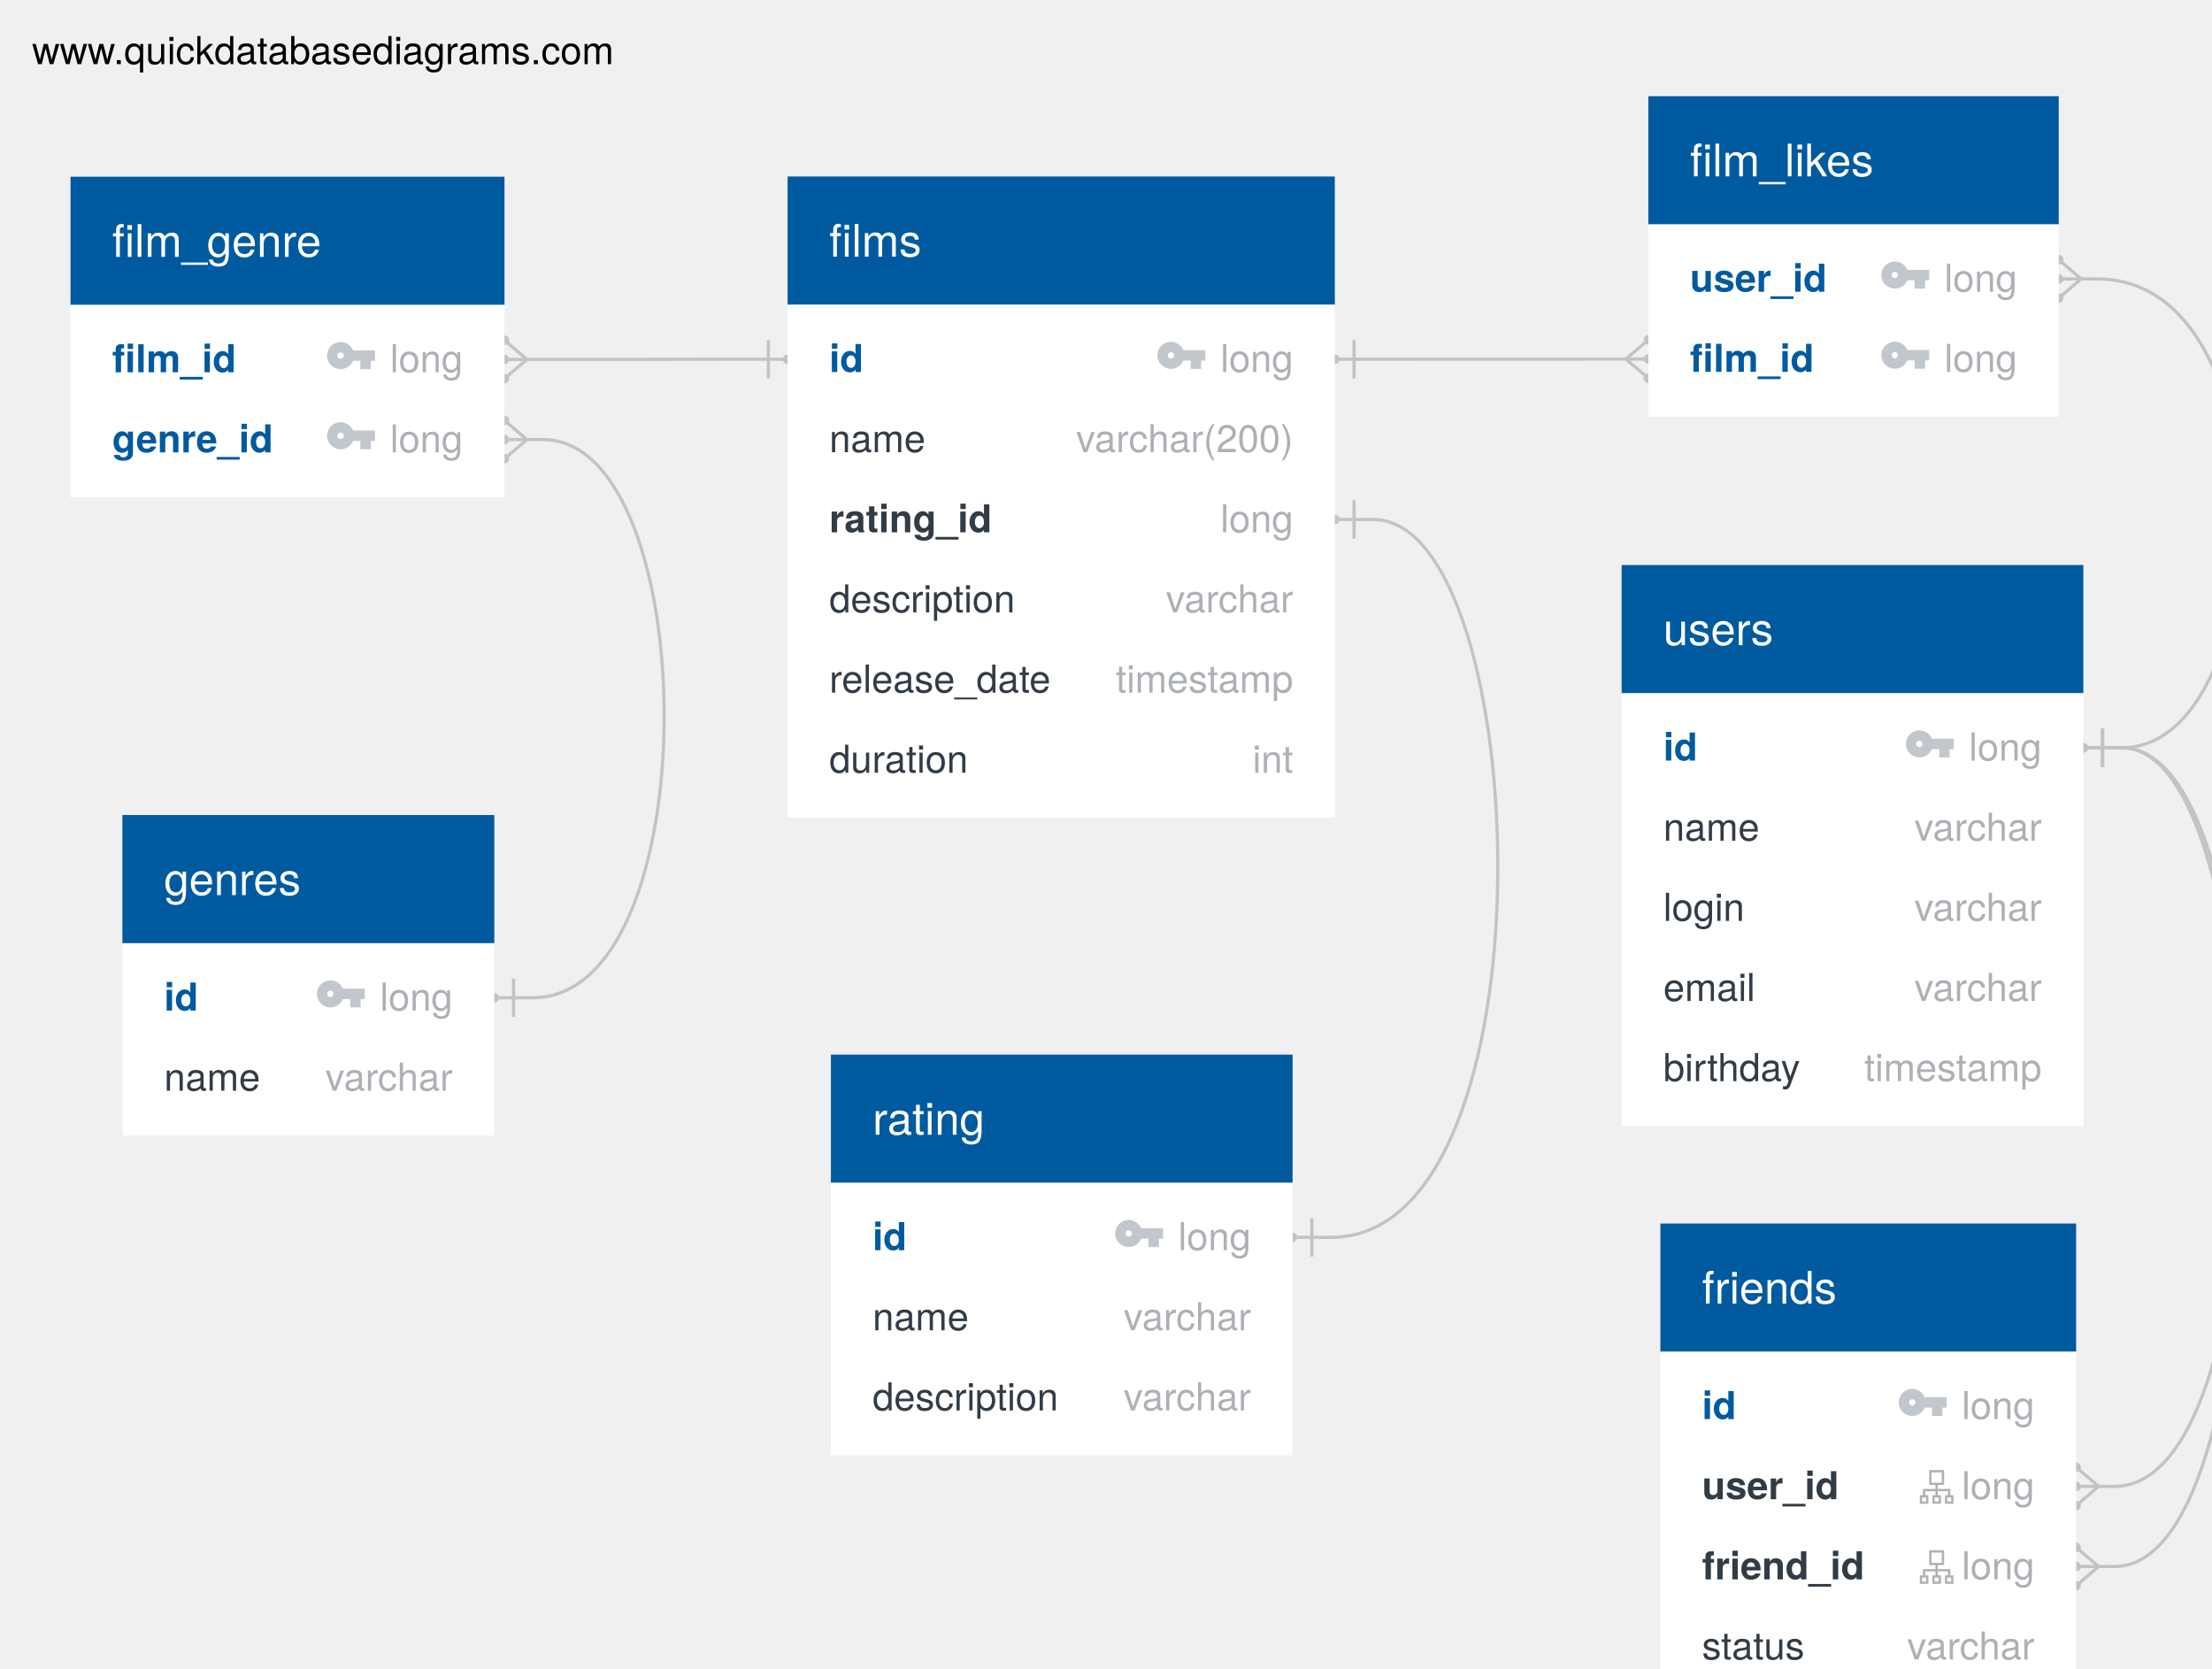
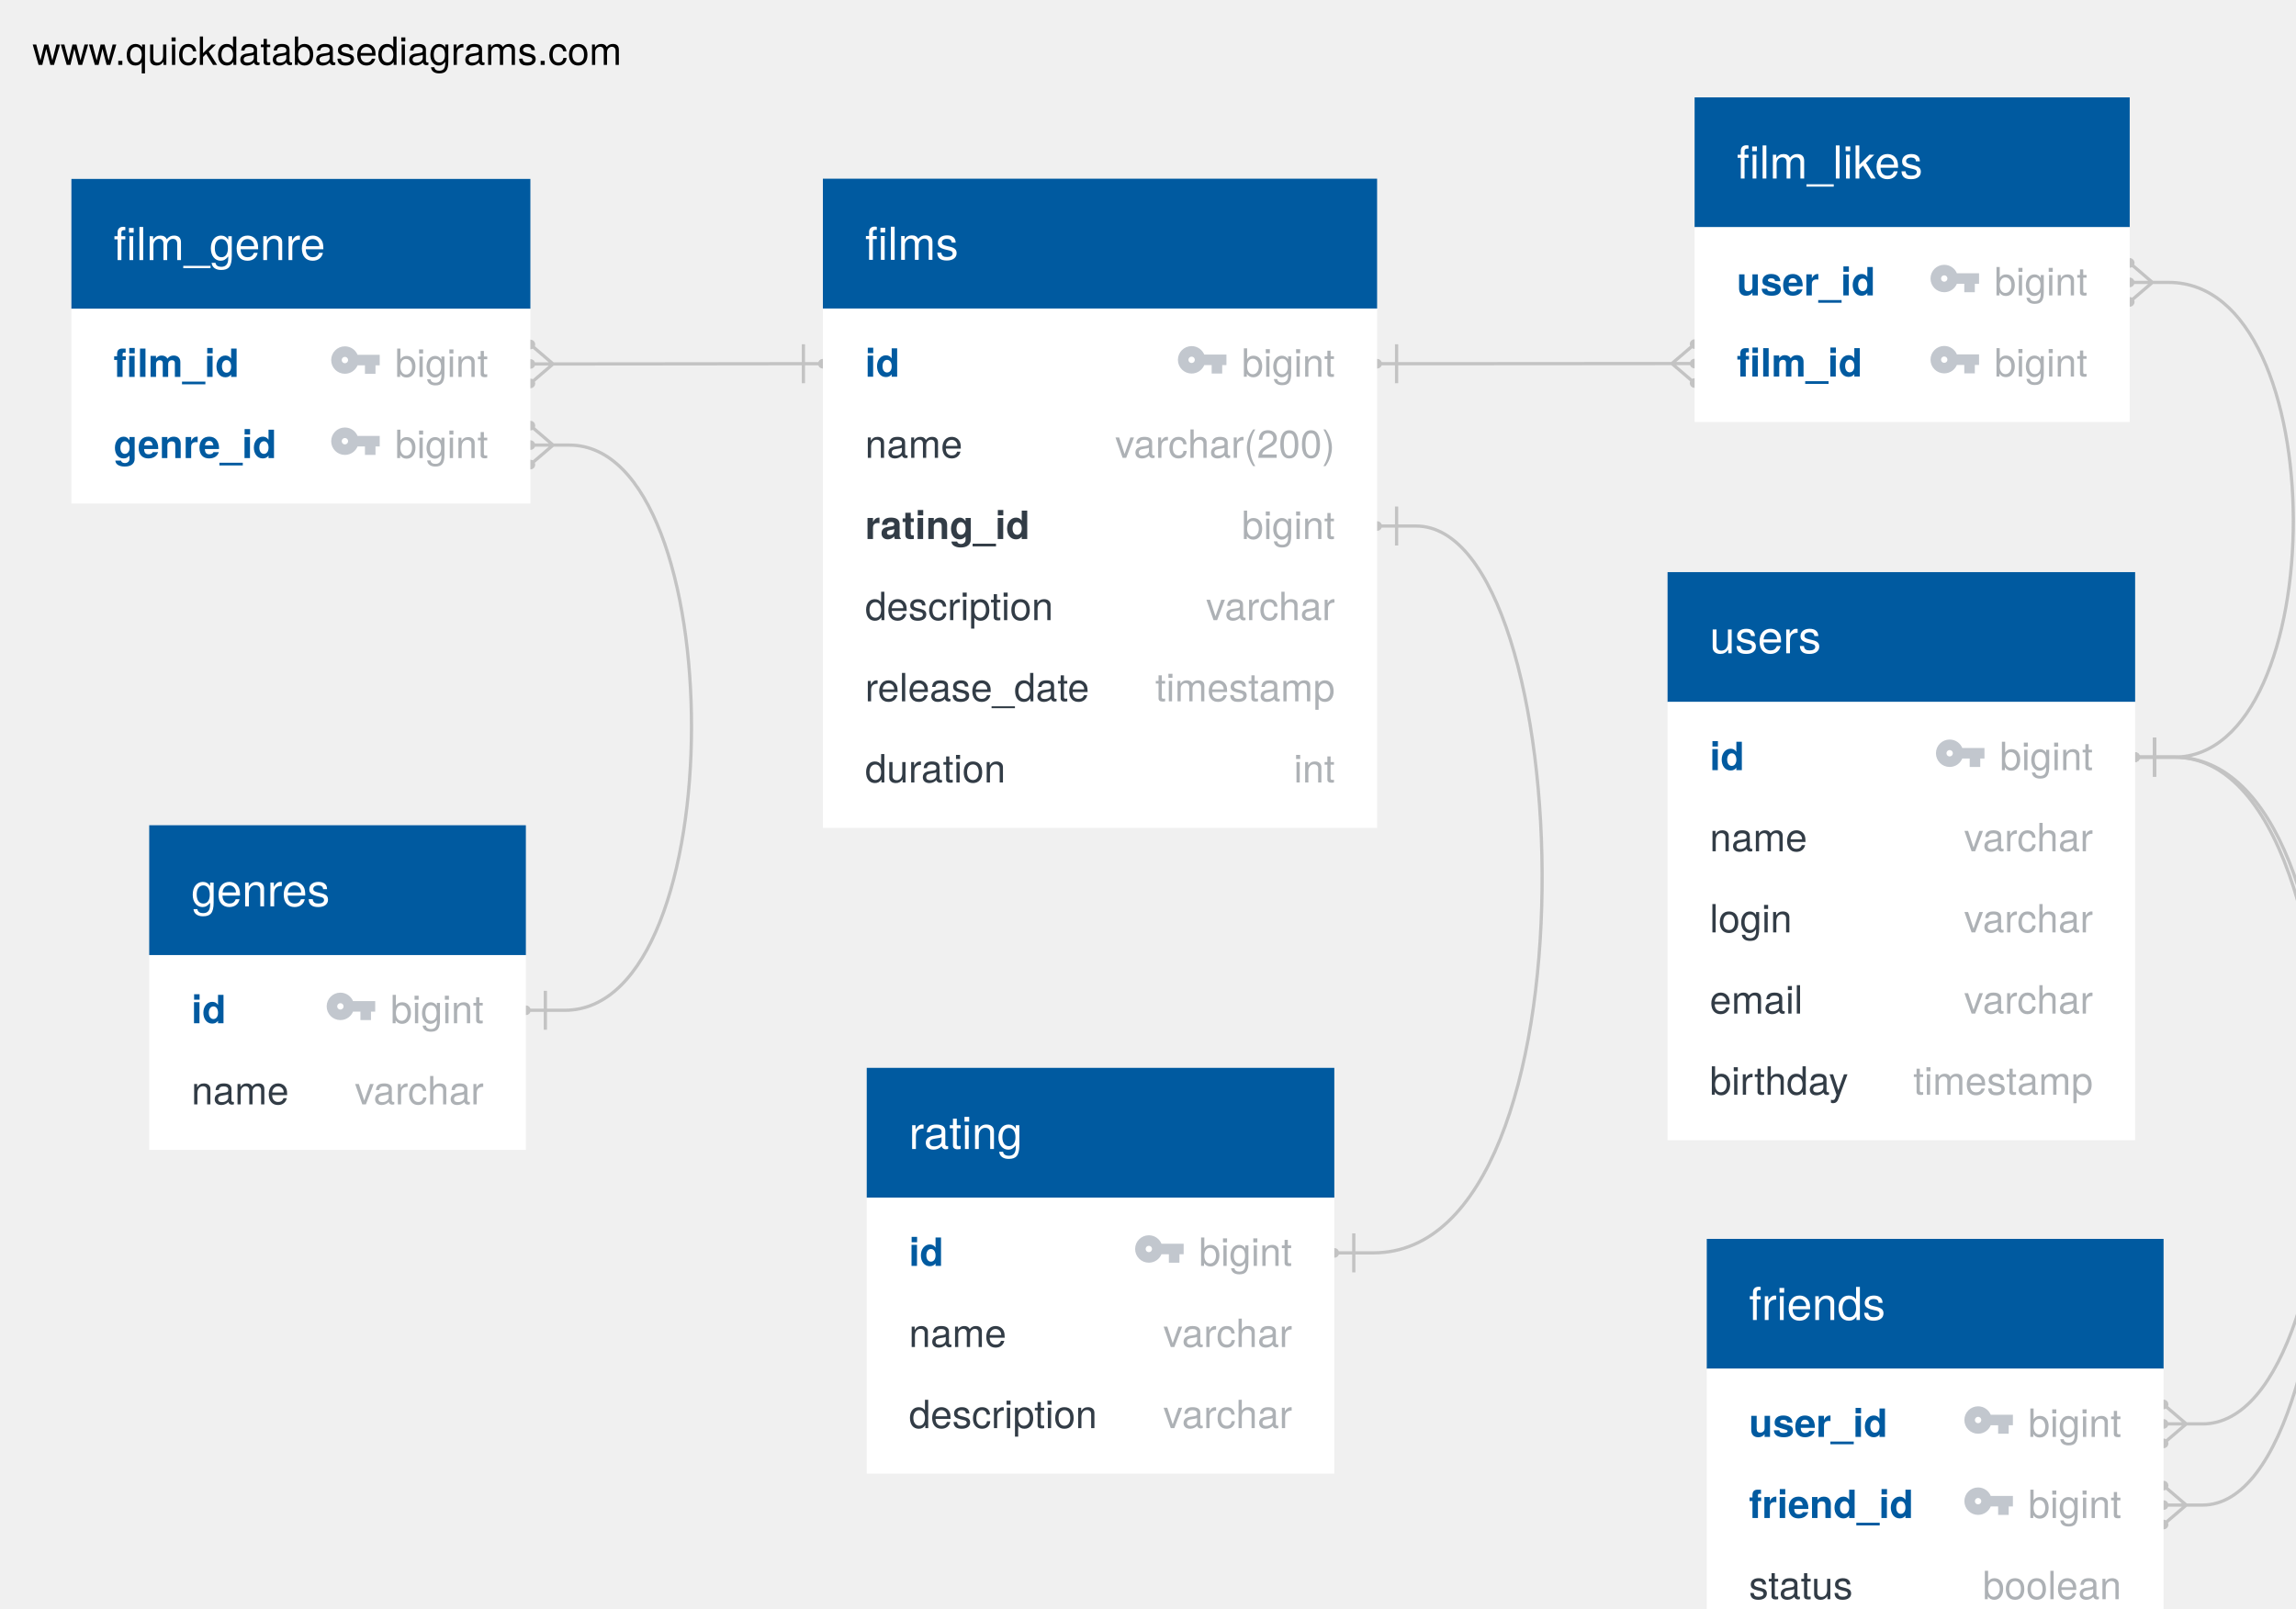
<svg xmlns="http://www.w3.org/2000/svg" class="diagram-root" style="background: #f5f6f6">
  <style>.diagram-root { font-family: "Helvetica Neue", sans-serif; font-size: 12px; } .t { overflow: visible; } .t-bg { y: 40; fill: #fff;   } .th { fill: #005aa0;   } .tht { fill: #fff; font-size: 14px;  } .tf { fill: #323c46; overflow: visible; } .tf.pk { fill: #005aa0; font-weight: bold; } .tf.fk { font-weight: bold; } .ty { fill: #adb1b5; font-weight: normal; text-anchor: end; } .r { fill: transparent; stroke: #c3c3c3; stroke-width: 1; } .l { stroke: 1; } .i { fill: #c2c7ce; stroke: #c2c7ce; } .i.ix { fill: #afb3b6; stroke: #000; } .fa { fill: transparent; overflow: visible; } .fa .bg.hover { fill: #f7f7f7; } .c { cy: 12; r: 4; stroke: #d2d2dc; fill: #d2d2dc; } .hr { fill: transparent; stroke: #323c46; stroke-opacity: 0.035; stroke-width: 13; } .dc { stroke: #fa5a3c; fill: #fa5a3c; } .x { stroke: white; stroke-width: 1; } .hl .th { fill: #1b9bff; } .hl .tht {  } .fhl .bg { fill: #e7f4ff; } .fhls .bg {  } .r.hl { stroke: #1b9bff; } .dim { opacity: 0.25; }</style>
-   <g class="drawing-wrapper" transform="translate(-18.24, -146.67) scale(1,1)">
+   <g class="drawing-wrapper" transform="translate(-10.46222, -146.67) scale(1,1)">
    <g class="rs">
      <path d="M 434.69 308.72 m -1, 0 a 1,1 0 1,0 2,0 a 1,1 0 1,0 -2,0 M 434.69 308.72 m -0.5, 0 a 0.5,0.5 0 1,0 1,0 a 0.5,0.5 0 1,0 -1,0  M434.69 308.72 L434.69 308.72 446.69 308.72 M440.69 314.72 L440.69 314.72 440.69 302.72 M446.69 308.72 C 496.69 308.72, 504.598 532.64, 433.51 532.64 M 421.51 532.64 m -1, 0 a 1,1 0 1,0 2,0 a 1,1 0 1,0 -2,0 M 421.51 532.64 m -0.5, 0 a 0.5,0.5 0 1,0 1,0 a 0.5,0.5 0 1,0 -1,0  M421.51 532.64 L421.51 532.64 433.51 532.64 M427.51 538.64 L427.51 538.64 427.51 526.64" id="h328463163" class="r" />
-       <path d="M 175.63 258.79 m -1, 0 a 1,1 0 1,0 2,0 a 1,1 0 1,0 -2,0 M 175.63 258.79 m -0.5, 0 a 0.5,0.5 0 1,0 1,0 a 0.5,0.5 0 1,0 -1,0  M175.63 258.79 L175.63 258.79 187.63 258.79 M 175.63 264.79 m -1, 0 a 1,1 0 1,0 2,0 a 1,1 0 1,0 -2,0 M 175.63 264.79 m -0.5, 0 a 0.5,0.5 0 1,0 1,0 a 0.5,0.5 0 1,0 -1,0  M175.63 264.79 L175.63 264.79 182.63 258.79 175.63 252.79 M 175.63 252.79 m -1, 0 a 1,1 0 1,0 2,0 a 1,1 0 1,0 -2,0 M 175.63 252.79 m -0.5, 0 a 0.5,0.5 0 1,0 1,0 a 0.5,0.5 0 1,0 -1,0  M187.63 258.79 Q 203.72 258.79, 219.8 258.76 T 251.96 258.72 M 263.96 258.72 m -1, 0 a 1,1 0 1,0 2,0 a 1,1 0 1,0 -2,0 M 263.96 258.72 m -0.5, 0 a 0.5,0.5 0 1,0 1,0 a 0.5,0.5 0 1,0 -1,0  M263.96 258.72 L263.96 258.72 251.96 258.72 M257.96 264.72 L257.96 264.72 257.96 252.72" id="h2592984026" class="r" />
-       <path d="M 175.63 283.79 m -1, 0 a 1,1 0 1,0 2,0 a 1,1 0 1,0 -2,0 M 175.63 283.79 m -0.5, 0 a 0.5,0.5 0 1,0 1,0 a 0.5,0.5 0 1,0 -1,0  M175.63 283.79 L175.63 283.79 187.63 283.79 M 175.63 289.79 m -1, 0 a 1,1 0 1,0 2,0 a 1,1 0 1,0 -2,0 M 175.63 289.79 m -0.5, 0 a 0.5,0.5 0 1,0 1,0 a 0.5,0.5 0 1,0 -1,0  M175.63 289.79 L175.63 289.79 182.63 283.79 175.63 277.79 M 175.63 277.79 m -1, 0 a 1,1 0 1,0 2,0 a 1,1 0 1,0 -2,0 M 175.63 277.79 m -0.5, 0 a 0.5,0.5 0 1,0 1,0 a 0.5,0.5 0 1,0 -1,0  M187.63 283.79 C 237.63 283.79, 239.532 457.9, 184.46 457.9 M 172.46 457.9 m -1, 0 a 1,1 0 1,0 2,0 a 1,1 0 1,0 -2,0 M 172.46 457.9 m -0.5, 0 a 0.5,0.5 0 1,0 1,0 a 0.5,0.5 0 1,0 -1,0  M172.46 457.9 L172.46 457.9 184.46 457.9 M178.46 463.9 L178.46 463.9 178.46 451.9" id="h2903670343" class="r" />
-       <path d="M 660.54 233.67 m -1, 0 a 1,1 0 1,0 2,0 a 1,1 0 1,0 -2,0 M 660.54 233.67 m -0.5, 0 a 0.5,0.5 0 1,0 1,0 a 0.5,0.5 0 1,0 -1,0  M660.54 233.67 L660.54 233.67 672.54 233.67 M 660.54 239.67 m -1, 0 a 1,1 0 1,0 2,0 a 1,1 0 1,0 -2,0 M 660.54 239.67 m -0.5, 0 a 0.5,0.5 0 1,0 1,0 a 0.5,0.5 0 1,0 -1,0  M660.54 239.67 L660.54 239.67 667.54 233.67 660.54 227.67 M 660.54 227.67 m -1, 0 a 1,1 0 1,0 2,0 a 1,1 0 1,0 -2,0 M 660.54 227.67 m -0.5, 0 a 0.5,0.5 0 1,0 1,0 a 0.5,0.5 0 1,0 -1,0  M672.54 233.67 C 733.629 233.67, 729.027 379.92, 680.21 379.92 M 668.21 379.92 m -1, 0 a 1,1 0 1,0 2,0 a 1,1 0 1,0 -2,0 M 668.21 379.92 m -0.5, 0 a 0.5,0.5 0 1,0 1,0 a 0.5,0.5 0 1,0 -1,0  M668.21 379.92 L668.21 379.92 680.21 379.92 M674.21 385.92 L674.21 385.92 674.21 373.92" id="h2451324670" class="r" />
+       <path d="M 173.85 258.79 m -1, 0 a 1,1 0 1,0 2,0 a 1,1 0 1,0 -2,0 M 173.85 258.79 m -0.5, 0 a 0.5,0.5 0 1,0 1,0 a 0.5,0.5 0 1,0 -1,0  M173.85 258.79 L173.85 258.79 185.85 258.79 M 173.85 264.79 m -1, 0 a 1,1 0 1,0 2,0 a 1,1 0 1,0 -2,0 M 173.85 264.79 m -0.5, 0 a 0.5,0.5 0 1,0 1,0 a 0.5,0.5 0 1,0 -1,0  M173.85 264.79 L173.85 264.79 180.85 258.79 173.85 252.79 M 173.85 252.79 m -1, 0 a 1,1 0 1,0 2,0 a 1,1 0 1,0 -2,0 M 173.85 252.79 m -0.5, 0 a 0.5,0.5 0 1,0 1,0 a 0.5,0.5 0 1,0 -1,0  M185.85 258.79 Q 202.38 258.79, 218.9 258.76 T 251.96 258.72 M 263.96 258.72 m -1, 0 a 1,1 0 1,0 2,0 a 1,1 0 1,0 -2,0 M 263.96 258.72 m -0.5, 0 a 0.5,0.5 0 1,0 1,0 a 0.5,0.5 0 1,0 -1,0  M263.96 258.72 L263.96 258.72 251.96 258.72 M257.96 264.72 L257.96 264.72 257.96 252.72" id="h2592984026" class="r" />
+       <path d="M 173.85 283.79 m -1, 0 a 1,1 0 1,0 2,0 a 1,1 0 1,0 -2,0 M 173.85 283.79 m -0.5, 0 a 0.5,0.5 0 1,0 1,0 a 0.5,0.5 0 1,0 -1,0  M173.85 283.79 L173.85 283.79 185.85 283.79 M 173.85 289.79 m -1, 0 a 1,1 0 1,0 2,0 a 1,1 0 1,0 -2,0 M 173.85 289.79 m -0.5, 0 a 0.5,0.5 0 1,0 1,0 a 0.5,0.5 0 1,0 -1,0  M173.85 289.79 L173.85 289.79 180.85 283.79 173.85 277.79 M 173.85 277.79 m -1, 0 a 1,1 0 1,0 2,0 a 1,1 0 1,0 -2,0 M 173.85 277.79 m -0.5, 0 a 0.5,0.5 0 1,0 1,0 a 0.5,0.5 0 1,0 -1,0  M185.85 283.79 C 235.85 283.79, 236.684 457.9, 184.46 457.9 M 172.46 457.9 m -1, 0 a 1,1 0 1,0 2,0 a 1,1 0 1,0 -2,0 M 172.46 457.9 m -0.5, 0 a 0.5,0.5 0 1,0 1,0 a 0.5,0.5 0 1,0 -1,0  M172.46 457.9 L172.46 457.9 184.46 457.9 M178.46 463.9 L178.46 463.9 178.46 451.9" id="h2903670343" class="r" />
+       <path d="M 666.54 233.67 m -1, 0 a 1,1 0 1,0 2,0 a 1,1 0 1,0 -2,0 M 666.54 233.67 m -0.5, 0 a 0.5,0.5 0 1,0 1,0 a 0.5,0.5 0 1,0 -1,0  M666.54 233.67 L666.54 233.67 678.54 233.67 M 666.54 239.67 m -1, 0 a 1,1 0 1,0 2,0 a 1,1 0 1,0 -2,0 M 666.54 239.67 m -0.5, 0 a 0.5,0.5 0 1,0 1,0 a 0.5,0.5 0 1,0 -1,0  M666.54 239.67 L666.54 239.67 673.54 233.67 666.54 227.67 M 666.54 227.67 m -1, 0 a 1,1 0 1,0 2,0 a 1,1 0 1,0 -2,0 M 666.54 227.67 m -0.5, 0 a 0.5,0.5 0 1,0 1,0 a 0.5,0.5 0 1,0 -1,0  M678.54 233.67 C 729.965 233.67, 728.963 379.92, 680.21 379.92 M 668.21 379.92 m -1, 0 a 1,1 0 1,0 2,0 a 1,1 0 1,0 -2,0 M 668.21 379.92 m -0.5, 0 a 0.5,0.5 0 1,0 1,0 a 0.5,0.5 0 1,0 -1,0  M668.21 379.92 L668.21 379.92 680.21 379.92 M674.21 385.92 L674.21 385.92 674.21 373.92" id="h2451324670" class="r" />
      <path d="M 532.5 258.67 m -1, 0 a 1,1 0 1,0 2,0 a 1,1 0 1,0 -2,0 M 532.5 258.67 m -0.5, 0 a 0.5,0.5 0 1,0 1,0 a 0.5,0.5 0 1,0 -1,0  M532.5 258.67 L532.5 258.67 520.5 258.67 M 532.5 264.67 m -1, 0 a 1,1 0 1,0 2,0 a 1,1 0 1,0 -2,0 M 532.5 264.67 m -0.5, 0 a 0.5,0.5 0 1,0 1,0 a 0.5,0.5 0 1,0 -1,0  M532.5 264.67 L532.5 264.67 525.5 258.67 532.5 252.67 M 532.5 252.67 m -1, 0 a 1,1 0 1,0 2,0 a 1,1 0 1,0 -2,0 M 532.5 252.67 m -0.5, 0 a 0.5,0.5 0 1,0 1,0 a 0.5,0.5 0 1,0 -1,0  M520.5 258.67 Q 502.05 258.67, 483.6 258.7 T 446.69 258.72 M 434.69 258.72 m -1, 0 a 1,1 0 1,0 2,0 a 1,1 0 1,0 -2,0 M 434.69 258.72 m -0.5, 0 a 0.5,0.5 0 1,0 1,0 a 0.5,0.5 0 1,0 -1,0  M434.69 258.72 L434.69 258.72 446.69 258.72 M440.69 264.72 L440.69 264.72 440.69 252.72" id="h1592081564" class="r" />
-       <path d="M 665.97 610.33 m -1, 0 a 1,1 0 1,0 2,0 a 1,1 0 1,0 -2,0 M 665.97 610.33 m -0.5, 0 a 0.5,0.5 0 1,0 1,0 a 0.5,0.5 0 1,0 -1,0  M665.97 610.33 L665.97 610.33 677.97 610.33 M 665.97 616.33 m -1, 0 a 1,1 0 1,0 2,0 a 1,1 0 1,0 -2,0 M 665.97 616.33 m -0.5, 0 a 0.5,0.5 0 1,0 1,0 a 0.5,0.5 0 1,0 -1,0  M665.97 616.33 L665.97 616.33 672.97 610.33 665.97 604.33 M 665.97 604.33 m -1, 0 a 1,1 0 1,0 2,0 a 1,1 0 1,0 -2,0 M 665.97 604.33 m -0.5, 0 a 0.5,0.5 0 1,0 1,0 a 0.5,0.5 0 1,0 -1,0  M677.97 610.33 C 731.554 610.33, 730.21 379.92, 680.21 379.92 M 668.21 379.92 m -1, 0 a 1,1 0 1,0 2,0 a 1,1 0 1,0 -2,0 M 668.21 379.92 m -0.5, 0 a 0.5,0.5 0 1,0 1,0 a 0.5,0.5 0 1,0 -1,0  M668.21 379.92 L668.21 379.92 680.21 379.92 M674.21 385.92 L674.21 385.92 674.21 373.92" id="h2367648833" class="r" />
-       <path d="M 665.97 635.33 m -1, 0 a 1,1 0 1,0 2,0 a 1,1 0 1,0 -2,0 M 665.97 635.33 m -0.5, 0 a 0.5,0.5 0 1,0 1,0 a 0.5,0.5 0 1,0 -1,0  M665.97 635.33 L665.97 635.33 677.97 635.33 M 665.97 641.33 m -1, 0 a 1,1 0 1,0 2,0 a 1,1 0 1,0 -2,0 M 665.97 641.33 m -0.5, 0 a 0.5,0.5 0 1,0 1,0 a 0.5,0.5 0 1,0 -1,0  M665.97 641.33 L665.97 641.33 672.97 635.33 665.97 629.33 M 665.97 629.33 m -1, 0 a 1,1 0 1,0 2,0 a 1,1 0 1,0 -2,0 M 665.97 629.33 m -0.5, 0 a 0.5,0.5 0 1,0 1,0 a 0.5,0.5 0 1,0 -1,0  M677.97 635.33 C 731.554 635.33, 730.21 379.92, 680.21 379.92 M 668.21 379.92 m -1, 0 a 1,1 0 1,0 2,0 a 1,1 0 1,0 -2,0 M 668.21 379.92 m -0.5, 0 a 0.5,0.5 0 1,0 1,0 a 0.5,0.5 0 1,0 -1,0  M668.21 379.92 L668.21 379.92 680.21 379.92 M674.21 385.92 L674.21 385.92 674.21 373.92" id="h2093702346" class="r" />
+       <path d="M 676.97 585.33 m -1, 0 a 1,1 0 1,0 2,0 a 1,1 0 1,0 -2,0 M 676.97 585.33 m -0.5, 0 a 0.5,0.5 0 1,0 1,0 a 0.5,0.5 0 1,0 -1,0  M676.97 585.33 L676.97 585.33 688.97 585.33 M 676.97 591.33 m -1, 0 a 1,1 0 1,0 2,0 a 1,1 0 1,0 -2,0 M 676.97 591.33 m -0.5, 0 a 0.5,0.5 0 1,0 1,0 a 0.5,0.5 0 1,0 -1,0  M676.97 591.33 L676.97 591.33 683.97 585.33 676.97 579.33 M 676.97 579.33 m -1, 0 a 1,1 0 1,0 2,0 a 1,1 0 1,0 -2,0 M 676.97 579.33 m -0.5, 0 a 0.5,0.5 0 1,0 1,0 a 0.5,0.5 0 1,0 -1,0  M688.97 585.33 C 738.97 585.33, 744.226 379.92, 680.21 379.92 M 668.21 379.92 m -1, 0 a 1,1 0 1,0 2,0 a 1,1 0 1,0 -2,0 M 668.21 379.92 m -0.5, 0 a 0.5,0.5 0 1,0 1,0 a 0.5,0.5 0 1,0 -1,0  M668.21 379.92 L668.21 379.92 680.21 379.92 M674.21 385.92 L674.21 385.92 674.21 373.92" id="h2367648833" class="r" />
+       <path d="M 676.97 610.33 m -1, 0 a 1,1 0 1,0 2,0 a 1,1 0 1,0 -2,0 M 676.97 610.33 m -0.5, 0 a 0.5,0.5 0 1,0 1,0 a 0.5,0.5 0 1,0 -1,0  M676.97 610.33 L676.97 610.33 688.97 610.33 M 676.97 616.33 m -1, 0 a 1,1 0 1,0 2,0 a 1,1 0 1,0 -2,0 M 676.97 616.33 m -0.5, 0 a 0.5,0.5 0 1,0 1,0 a 0.5,0.5 0 1,0 -1,0  M676.97 616.33 L676.97 616.33 683.97 610.33 676.97 604.33 M 676.97 604.33 m -1, 0 a 1,1 0 1,0 2,0 a 1,1 0 1,0 -2,0 M 676.97 604.33 m -0.5, 0 a 0.5,0.5 0 1,0 1,0 a 0.5,0.5 0 1,0 -1,0  M688.97 610.33 C 738.97 610.33, 744.226 379.92, 680.21 379.92 M 668.21 379.92 m -1, 0 a 1,1 0 1,0 2,0 a 1,1 0 1,0 -2,0 M 668.21 379.92 m -0.5, 0 a 0.5,0.5 0 1,0 1,0 a 0.5,0.5 0 1,0 -1,0  M668.21 379.92 L668.21 379.92 680.21 379.92 M674.21 385.92 L674.21 385.92 674.21 373.92" id="h2093702346" class="r" />
    </g>
    <g class="hrs" />
    <g class="ts">
+       <svg width="170.73" height="200" x="263.96" y="201.72" id="h907613820" class="t">
+         <rect height="40" width="170.73" class="th" />
+         <text x="13" y="25" class="tht">films</text>
+         <rect height="160" width="170.73" class="t-bg" y="40" />
+         <text x="13" y="61" class="tf pk">id<tspan x="157.73" class="ty">bigint</tspan>
+         </text>
+         <path d="M7,14A2,2 0 0,1 5,12A2,2 0 0,1 7,10A2,2 0 0,1 9,12A2,2 0 0,1 7,14M12.65,10C11.83,7.67 9.61,6 7, 6A6, 6 0 0, 0 1, 12A6, 6 0 0, 0 7, 18C9.61, 18 11.83, 16.33 12.65, 14H17V18H21V14H23V10H12.65Z" class="i pk" transform="translate(109.0425, 48) scale(0.65)" />
+         <text x="13" y="86" class="tf">name<tspan x="157.73" class="ty">varchar(200)</tspan>
+         </text>
+         <text x="13" y="111" class="tf fk">rating_id<tspan x="157.73" class="ty">bigint</tspan>
+         </text>
+         <text x="13" y="136" class="tf">description<tspan x="157.73" class="ty">varchar</tspan>
+         </text>
+         <text x="13" y="161" class="tf">release_date<tspan x="157.73" class="ty">timestamp</tspan>
+         </text>
+         <text x="13" y="186" class="tf">duration<tspan x="157.73" class="ty">int</tspan>
+         </text>
+       </svg>
+       <svg width="116.03" height="100" x="56.43" y="400.9" id="h1632618054" class="t">
+         <rect height="40" width="116.03" class="th" />
+         <text x="13" y="25" class="tht">genres</text>
+         <rect height="60" width="116.03" class="t-bg" y="40" />
+         <text x="13" y="61" class="tf pk">id<tspan x="103.03" class="ty">bigint</tspan>
+         </text>
+         <path d="M7,14A2,2 0 0,1 5,12A2,2 0 0,1 7,10A2,2 0 0,1 9,12A2,2 0 0,1 7,14M12.65,10C11.83,7.67 9.61,6 7, 6A6, 6 0 0, 0 1, 12A6, 6 0 0, 0 7, 18C9.61, 18 11.83, 16.33 12.65, 14H17V18H21V14H23V10H12.65Z" class="i pk" transform="translate(54.3425, 48) scale(0.65)" />
+         <text x="13" y="86" class="tf">name<tspan x="103.03" class="ty">varchar</tspan>
+         </text>
+       </svg>
+       <svg width="144.04" height="125" x="277.47" y="475.64" id="h2037942479" class="t">
+         <rect height="40" width="144.04" class="th" />
+         <text x="13" y="25" class="tht">rating</text>
+         <rect height="85" width="144.04" class="t-bg" y="40" />
+         <text x="13" y="61" class="tf pk">id<tspan x="131.04" class="ty">bigint</tspan>
+         </text>
+         <path d="M7,14A2,2 0 0,1 5,12A2,2 0 0,1 7,10A2,2 0 0,1 9,12A2,2 0 0,1 7,14M12.65,10C11.83,7.67 9.61,6 7, 6A6, 6 0 0, 0 1, 12A6, 6 0 0, 0 7, 18C9.61, 18 11.83, 16.33 12.65, 14H17V18H21V14H23V10H12.65Z" class="i pk" transform="translate(82.3525, 48) scale(0.65)" />
+         <text x="13" y="86" class="tf">name<tspan x="131.04" class="ty">varchar</tspan>
+         </text>
+         <text x="13" y="111" class="tf">description<tspan x="131.04" class="ty">varchar</tspan>
+         </text>
+       </svg>
+       <svg width="141.39" height="100" x="32.46" y="201.79" id="h1016190631" class="t">
+         <rect height="40" width="141.39" class="th" />
+         <text x="13" y="25" class="tht">film_genre</text>
+         <rect height="60" width="141.39" class="t-bg" y="40" />
+         <text x="13" y="61" class="tf pk">film_id<tspan x="128.39" class="ty">bigint</tspan>
+         </text>
+         <path d="M7,14A2,2 0 0,1 5,12A2,2 0 0,1 7,10A2,2 0 0,1 9,12A2,2 0 0,1 7,14M12.65,10C11.83,7.67 9.61,6 7, 6A6, 6 0 0, 0 1, 12A6, 6 0 0, 0 7, 18C9.61, 18 11.83, 16.33 12.65, 14H17V18H21V14H23V10H12.65Z" class="i pk" transform="translate(79.7025, 48) scale(0.65)" />
+         <text x="13" y="86" class="tf pk">genre_id<tspan x="128.39" class="ty">bigint</tspan>
+         </text>
+         <path d="M7,14A2,2 0 0,1 5,12A2,2 0 0,1 7,10A2,2 0 0,1 9,12A2,2 0 0,1 7,14M12.65,10C11.83,7.67 9.61,6 7, 6A6, 6 0 0, 0 1, 12A6, 6 0 0, 0 7, 18C9.61, 18 11.83, 16.33 12.65, 14H17V18H21V14H23V10H12.65Z" class="i pk" transform="translate(79.7025, 73) scale(0.65)" />
+       </svg>
+       <svg width="134.04" height="100" x="532.5" y="176.67" id="h242094811" class="t">
+         <rect height="40" width="134.04" class="th" />
+         <text x="13" y="25" class="tht">film_likes</text>
+         <rect height="60" width="134.04" class="t-bg" y="40" />
+         <text x="13" y="61" class="tf pk">user_id<tspan x="121.04" class="ty">bigint</tspan>
+         </text>
+         <path d="M7,14A2,2 0 0,1 5,12A2,2 0 0,1 7,10A2,2 0 0,1 9,12A2,2 0 0,1 7,14M12.65,10C11.83,7.67 9.61,6 7, 6A6, 6 0 0, 0 1, 12A6, 6 0 0, 0 7, 18C9.61, 18 11.83, 16.33 12.65, 14H17V18H21V14H23V10H12.65Z" class="i pk" transform="translate(72.3525, 48) scale(0.65)" />
+         <text x="13" y="86" class="tf pk">film_id<tspan x="121.04" class="ty">bigint</tspan>
+         </text>
+         <path d="M7,14A2,2 0 0,1 5,12A2,2 0 0,1 7,10A2,2 0 0,1 9,12A2,2 0 0,1 7,14M12.65,10C11.83,7.67 9.61,6 7, 6A6, 6 0 0, 0 1, 12A6, 6 0 0, 0 7, 18C9.61, 18 11.83, 16.33 12.65, 14H17V18H21V14H23V10H12.65Z" class="i pk" transform="translate(72.3525, 73) scale(0.65)" />
+       </svg>
      <svg width="144.04" height="175" x="524.17" y="322.92" id="h2948373614" class="t">
        <rect height="40" width="144.04" class="th" />
        <text x="13" y="25" class="tht">users</text>
        <rect height="135" width="144.04" class="t-bg" y="40" />
-         <text x="13" y="61" class="tf pk">id<tspan x="131.04" class="ty">long</tspan>
+         <text x="13" y="61" class="tf pk">id<tspan x="131.04" class="ty">bigint</tspan>
        </text>
-         <path d="M7,14A2,2 0 0,1 5,12A2,2 0 0,1 7,10A2,2 0 0,1 9,12A2,2 0 0,1 7,14M12.65,10C11.83,7.67 9.61,6 7, 6A6, 6 0 0, 0 1, 12A6, 6 0 0, 0 7, 18C9.61, 18 11.83, 16.33 12.65, 14H17V18H21V14H23V10H12.65Z" class="i pk" transform="translate(88.3525, 48) scale(0.65)" />
+         <path d="M7,14A2,2 0 0,1 5,12A2,2 0 0,1 7,10A2,2 0 0,1 9,12A2,2 0 0,1 7,14M12.65,10C11.83,7.67 9.61,6 7, 6A6, 6 0 0, 0 1, 12A6, 6 0 0, 0 7, 18C9.61, 18 11.83, 16.33 12.65, 14H17V18H21V14H23V10H12.65Z" class="i pk" transform="translate(82.3525, 48) scale(0.65)" />
        <text x="13" y="86" class="tf">name<tspan x="131.04" class="ty">varchar</tspan>
        </text>
        <text x="13" y="111" class="tf">login<tspan x="131.04" class="ty">varchar</tspan>
        </text>
        <text x="13" y="136" class="tf">email<tspan x="131.04" class="ty">varchar</tspan>
        </text>
        <text x="13" y="161" class="tf">birthday<tspan x="131.04" class="ty">timestamp</tspan>
        </text>
      </svg>
-       <svg width="129.72" height="150" x="536.25" y="528.33" id="h1748620893" class="t">
-         <rect height="40" width="129.72" class="th" />
+       <svg width="140.72" height="125" x="536.25" y="528.33" id="h1748620893" class="t">
+         <rect height="40" width="140.72" class="th" />
        <text x="13" y="25" class="tht">friends</text>
-         <rect height="110" width="129.72" class="t-bg" y="40" />
-         <text x="13" y="61" class="tf pk">id<tspan x="116.72" class="ty">long</tspan>
+         <rect height="85" width="140.72" class="t-bg" y="40" />
+         <text x="13" y="61" class="tf pk">user_id<tspan x="127.72" class="ty">bigint</tspan>
        </text>
-         <path d="M7,14A2,2 0 0,1 5,12A2,2 0 0,1 7,10A2,2 0 0,1 9,12A2,2 0 0,1 7,14M12.65,10C11.83,7.67 9.61,6 7, 6A6, 6 0 0, 0 1, 12A6, 6 0 0, 0 7, 18C9.61, 18 11.83, 16.33 12.65, 14H17V18H21V14H23V10H12.65Z" class="i pk" transform="translate(74.0325, 48) scale(0.65)" />
-         <text x="13" y="86" class="tf fk">user_id<tspan x="116.72" class="ty">long</tspan>
+         <path d="M7,14A2,2 0 0,1 5,12A2,2 0 0,1 7,10A2,2 0 0,1 9,12A2,2 0 0,1 7,14M12.65,10C11.83,7.67 9.61,6 7, 6A6, 6 0 0, 0 1, 12A6, 6 0 0, 0 7, 18C9.61, 18 11.83, 16.33 12.65, 14H17V18H21V14H23V10H12.65Z" class="i pk" transform="translate(79.0325, 48) scale(0.65)" />
+         <text x="13" y="86" class="tf pk">friend_id<tspan x="127.72" class="ty">bigint</tspan>
        </text>
-         <path d="M814.545 581.818v-23.273H535.273v-93.09h-46.546v93.09H209.455v139.637H256V605.09h232.727v93.09h46.546v-93.09H768v93.09h46.545V581.819zM674.91 465.455H349.091V139.636h325.818v325.819zM325.82 884.364H139.635V698.182h186.182v186.182z m279.272 0H418.909V698.182h186.182v186.182z m279.273 0H698.182V698.182h186.182v186.182zM395.636 418.909h232.728V186.182H395.636v232.727zM186.182 837.82h93.09v-93.092h-93.09v93.091z m279.273 0h93.09v-93.092h-93.09v93.091z m279.272 0h93.091v-93.092h-93.09v93.091z" class="i ix" transform="translate(79.0325, 75) scale(0.014)" />
-         <text x="13" y="111" class="tf fk">friend_id<tspan x="116.72" class="ty">long</tspan>
+         <path d="M7,14A2,2 0 0,1 5,12A2,2 0 0,1 7,10A2,2 0 0,1 9,12A2,2 0 0,1 7,14M12.65,10C11.83,7.67 9.61,6 7, 6A6, 6 0 0, 0 1, 12A6, 6 0 0, 0 7, 18C9.61, 18 11.83, 16.33 12.65, 14H17V18H21V14H23V10H12.65Z" class="i pk" transform="translate(79.0325, 73) scale(0.65)" />
+         <text x="13" y="111" class="tf">status<tspan x="127.72" class="ty">boolean</tspan>
        </text>
-         <path d="M814.545 581.818v-23.273H535.273v-93.09h-46.546v93.09H209.455v139.637H256V605.09h232.727v93.09h46.546v-93.09H768v93.09h46.545V581.819zM674.91 465.455H349.091V139.636h325.818v325.819zM325.82 884.364H139.635V698.182h186.182v186.182z m279.272 0H418.909V698.182h186.182v186.182z m279.273 0H698.182V698.182h186.182v186.182zM395.636 418.909h232.728V186.182H395.636v232.727zM186.182 837.82h93.09v-93.092h-93.09v93.091z m279.273 0h93.09v-93.092h-93.09v93.091z m279.272 0h93.091v-93.092h-93.09v93.091z" class="i ix" transform="translate(79.0325, 100) scale(0.014)" />
-         <text x="13" y="136" class="tf">status<tspan x="116.72" class="ty">varchar</tspan>
-         </text>
-       </svg>
-       <svg width="116.03" height="100" x="56.43" y="400.9" id="h1632618054" class="t">
-         <rect height="40" width="116.03" class="th" />
-         <text x="13" y="25" class="tht">genres</text>
-         <rect height="60" width="116.03" class="t-bg" y="40" />
-         <text x="13" y="61" class="tf pk">id<tspan x="103.03" class="ty">long</tspan>
-         </text>
-         <path d="M7,14A2,2 0 0,1 5,12A2,2 0 0,1 7,10A2,2 0 0,1 9,12A2,2 0 0,1 7,14M12.65,10C11.83,7.67 9.61,6 7, 6A6, 6 0 0, 0 1, 12A6, 6 0 0, 0 7, 18C9.61, 18 11.83, 16.33 12.65, 14H17V18H21V14H23V10H12.65Z" class="i pk" transform="translate(60.3425, 48) scale(0.65)" />
-         <text x="13" y="86" class="tf">name<tspan x="103.03" class="ty">varchar</tspan>
-         </text>
-       </svg>
-       <svg width="144.04" height="125" x="277.47" y="475.64" id="h2037942479" class="t">
-         <rect height="40" width="144.04" class="th" />
-         <text x="13" y="25" class="tht">rating</text>
-         <rect height="85" width="144.04" class="t-bg" y="40" />
-         <text x="13" y="61" class="tf pk">id<tspan x="131.04" class="ty">long</tspan>
-         </text>
-         <path d="M7,14A2,2 0 0,1 5,12A2,2 0 0,1 7,10A2,2 0 0,1 9,12A2,2 0 0,1 7,14M12.65,10C11.83,7.67 9.61,6 7, 6A6, 6 0 0, 0 1, 12A6, 6 0 0, 0 7, 18C9.61, 18 11.83, 16.33 12.65, 14H17V18H21V14H23V10H12.65Z" class="i pk" transform="translate(88.3525, 48) scale(0.65)" />
-         <text x="13" y="86" class="tf">name<tspan x="131.04" class="ty">varchar</tspan>
-         </text>
-         <text x="13" y="111" class="tf">description<tspan x="131.04" class="ty">varchar</tspan>
-         </text>
-       </svg>
-       <svg width="170.73" height="200" x="263.96" y="201.72" id="h907613820" class="t">
-         <rect height="40" width="170.73" class="th" />
-         <text x="13" y="25" class="tht">films</text>
-         <rect height="160" width="170.73" class="t-bg" y="40" />
-         <text x="13" y="61" class="tf pk">id<tspan x="157.73" class="ty">long</tspan>
-         </text>
-         <path d="M7,14A2,2 0 0,1 5,12A2,2 0 0,1 7,10A2,2 0 0,1 9,12A2,2 0 0,1 7,14M12.65,10C11.83,7.67 9.61,6 7, 6A6, 6 0 0, 0 1, 12A6, 6 0 0, 0 7, 18C9.61, 18 11.83, 16.33 12.65, 14H17V18H21V14H23V10H12.65Z" class="i pk" transform="translate(115.0425, 48) scale(0.65)" />
-         <text x="13" y="86" class="tf">name<tspan x="157.73" class="ty">varchar(200)</tspan>
-         </text>
-         <text x="13" y="111" class="tf fk">rating_id<tspan x="157.73" class="ty">long</tspan>
-         </text>
-         <text x="13" y="136" class="tf">description<tspan x="157.73" class="ty">varchar</tspan>
-         </text>
-         <text x="13" y="161" class="tf">release_date<tspan x="157.73" class="ty">timestamp</tspan>
-         </text>
-         <text x="13" y="186" class="tf">duration<tspan x="157.73" class="ty">int</tspan>
-         </text>
-       </svg>
-       <svg width="135.39" height="100" x="40.24" y="201.79" id="h1016190631" class="t">
-         <rect height="40" width="135.39" class="th" />
-         <text x="13" y="25" class="tht">film_genre</text>
-         <rect height="60" width="135.39" class="t-bg" y="40" />
-         <text x="13" y="61" class="tf pk">film_id<tspan x="122.39" class="ty">long</tspan>
-         </text>
-         <path d="M7,14A2,2 0 0,1 5,12A2,2 0 0,1 7,10A2,2 0 0,1 9,12A2,2 0 0,1 7,14M12.65,10C11.83,7.67 9.61,6 7, 6A6, 6 0 0, 0 1, 12A6, 6 0 0, 0 7, 18C9.61, 18 11.83, 16.33 12.65, 14H17V18H21V14H23V10H12.65Z" class="i pk" transform="translate(79.7025, 48) scale(0.65)" />
-         <text x="13" y="86" class="tf pk">genre_id<tspan x="122.39" class="ty">long</tspan>
-         </text>
-         <path d="M7,14A2,2 0 0,1 5,12A2,2 0 0,1 7,10A2,2 0 0,1 9,12A2,2 0 0,1 7,14M12.65,10C11.83,7.67 9.61,6 7, 6A6, 6 0 0, 0 1, 12A6, 6 0 0, 0 7, 18C9.61, 18 11.83, 16.33 12.65, 14H17V18H21V14H23V10H12.65Z" class="i pk" transform="translate(79.7025, 73) scale(0.65)" />
-       </svg>
-       <svg width="128.04" height="100" x="532.5" y="176.67" id="h242094811" class="t">
-         <rect height="40" width="128.04" class="th" />
-         <text x="13" y="25" class="tht">film_likes</text>
-         <rect height="60" width="128.04" class="t-bg" y="40" />
-         <text x="13" y="61" class="tf pk">user_id<tspan x="115.04" class="ty">long</tspan>
-         </text>
-         <path d="M7,14A2,2 0 0,1 5,12A2,2 0 0,1 7,10A2,2 0 0,1 9,12A2,2 0 0,1 7,14M12.65,10C11.83,7.67 9.61,6 7, 6A6, 6 0 0, 0 1, 12A6, 6 0 0, 0 7, 18C9.61, 18 11.83, 16.33 12.65, 14H17V18H21V14H23V10H12.65Z" class="i pk" transform="translate(72.3525, 48) scale(0.65)" />
-         <text x="13" y="86" class="tf pk">film_id<tspan x="115.04" class="ty">long</tspan>
-         </text>
-         <path d="M7,14A2,2 0 0,1 5,12A2,2 0 0,1 7,10A2,2 0 0,1 9,12A2,2 0 0,1 7,14M12.65,10C11.83,7.67 9.61,6 7, 6A6, 6 0 0, 0 1, 12A6, 6 0 0, 0 7, 18C9.61, 18 11.83, 16.33 12.65, 14H17V18H21V14H23V10H12.65Z" class="i pk" transform="translate(72.3525, 73) scale(0.65)" />
      </svg>
    </g>
  </g>
  <text class="qdbd-link" x="10" y="20">www.quickdatabasediagrams.com</text>
</svg>
